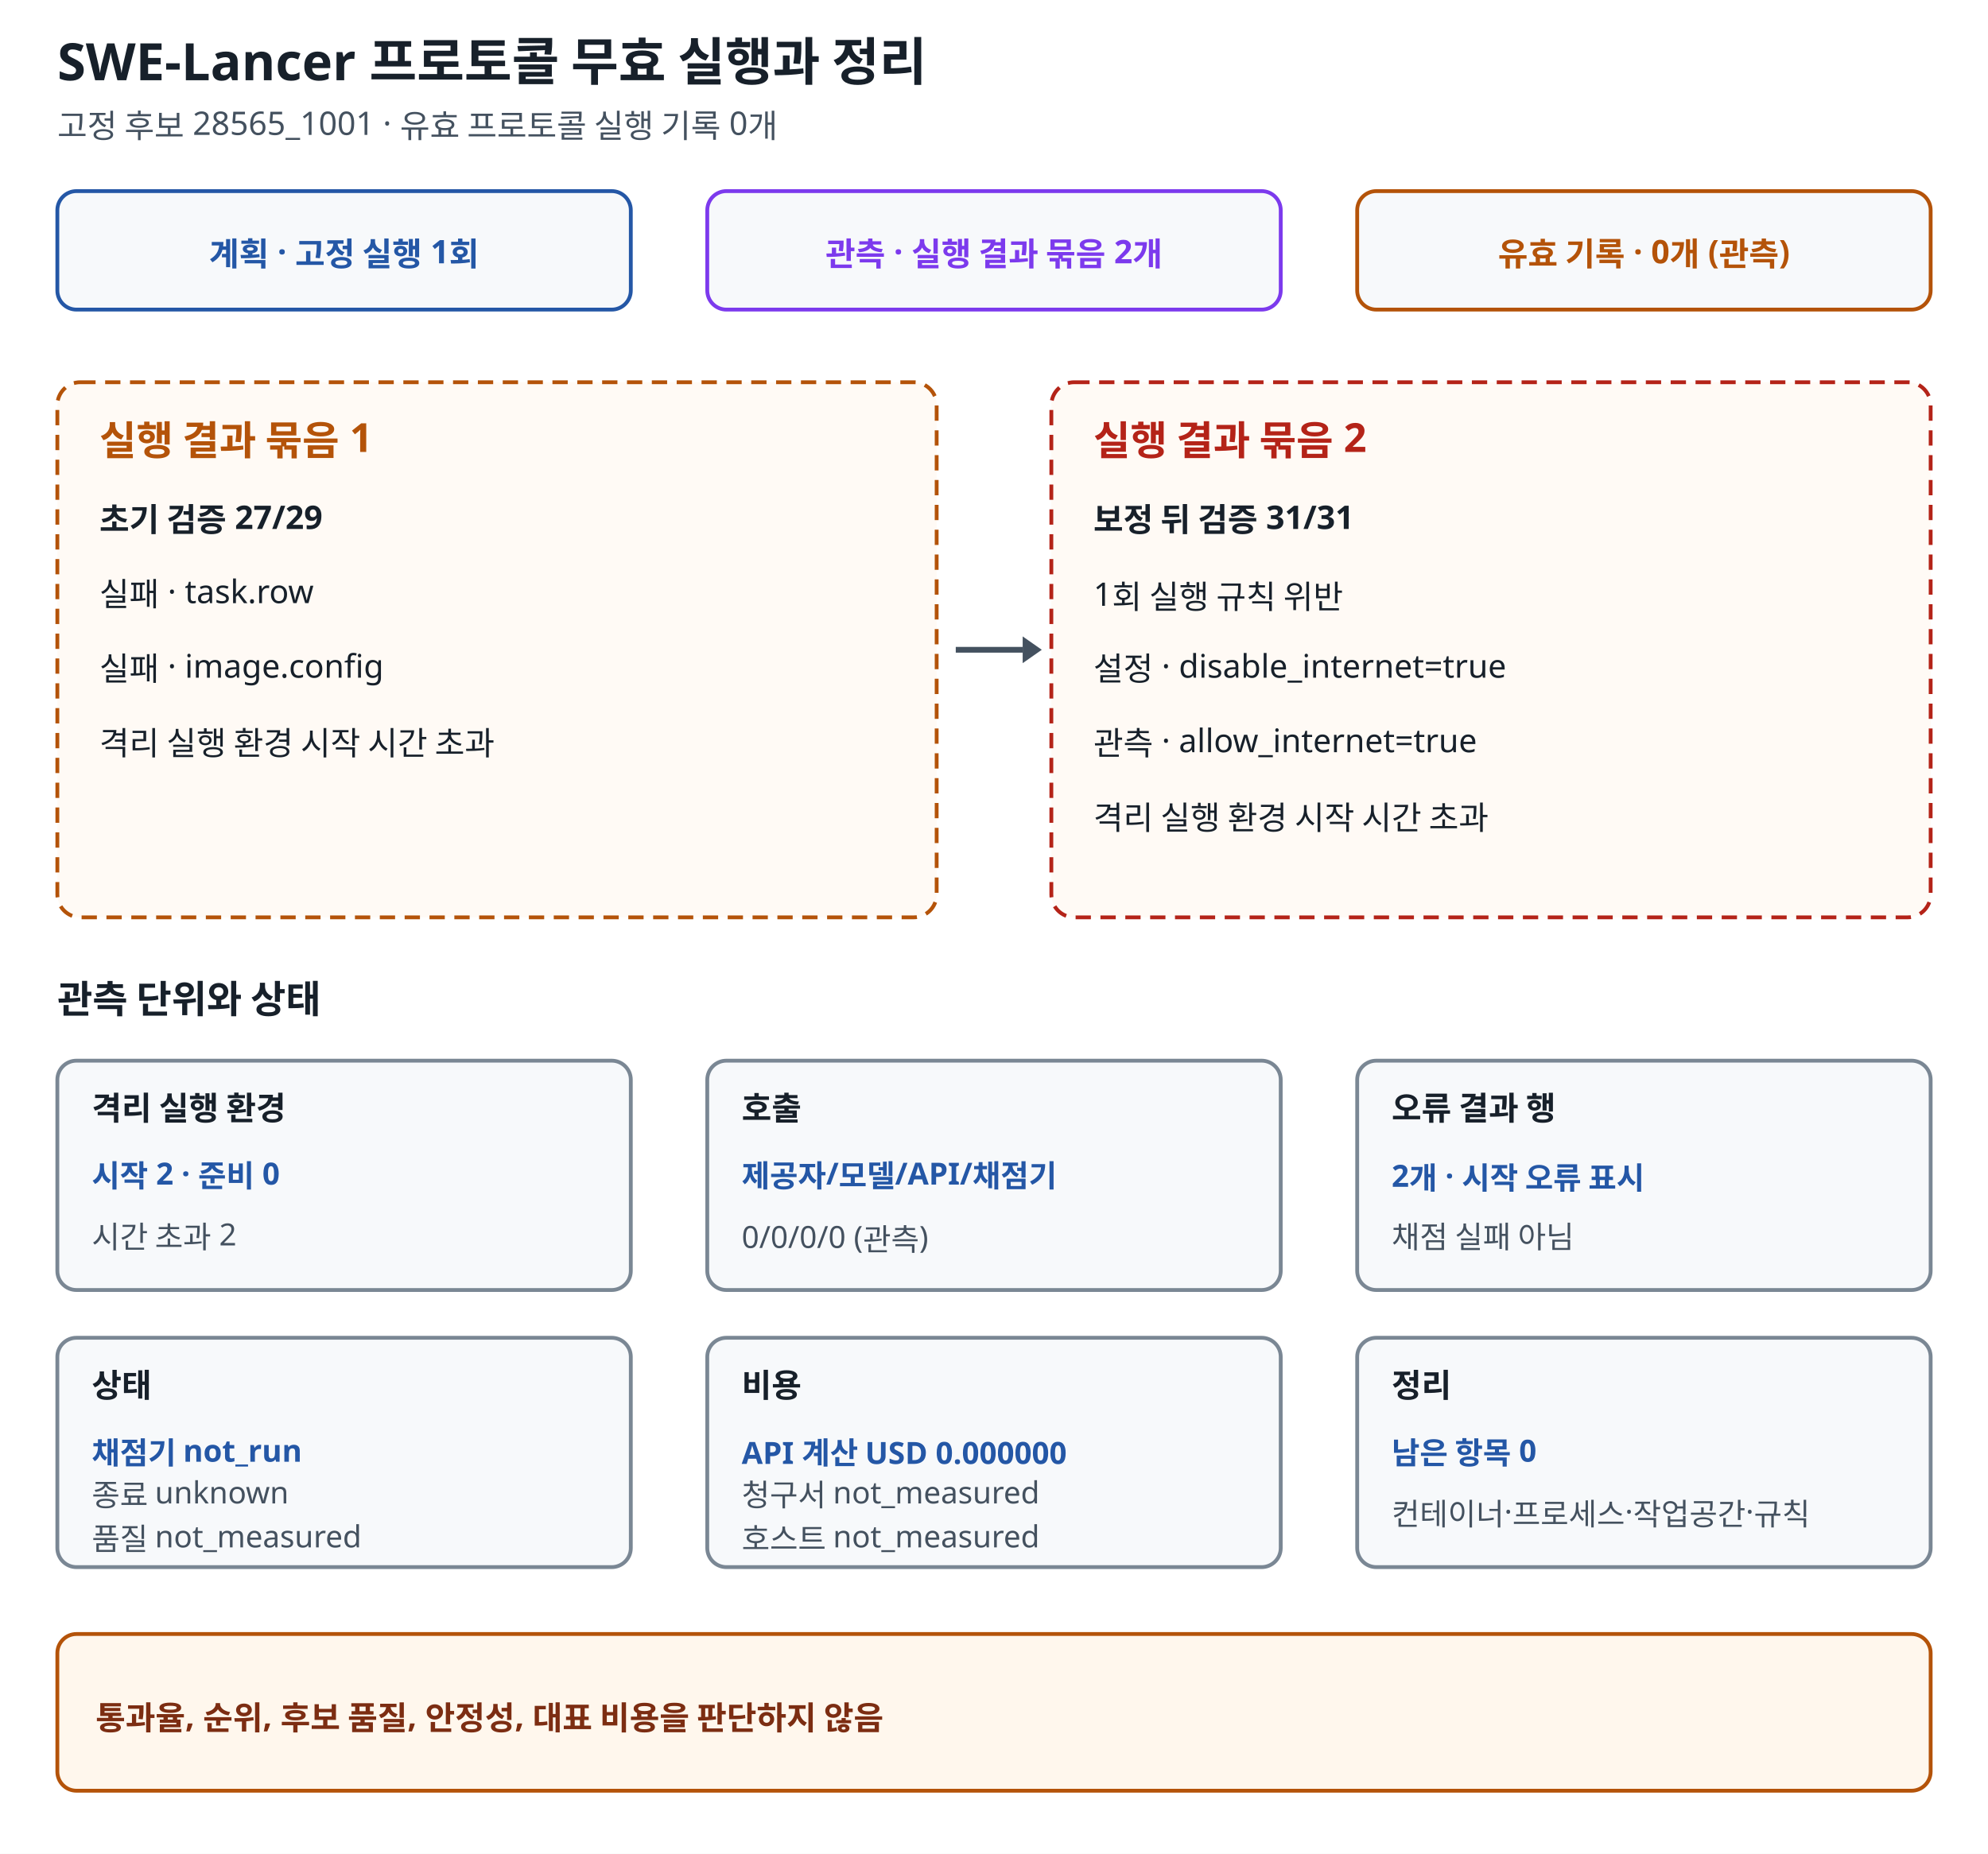
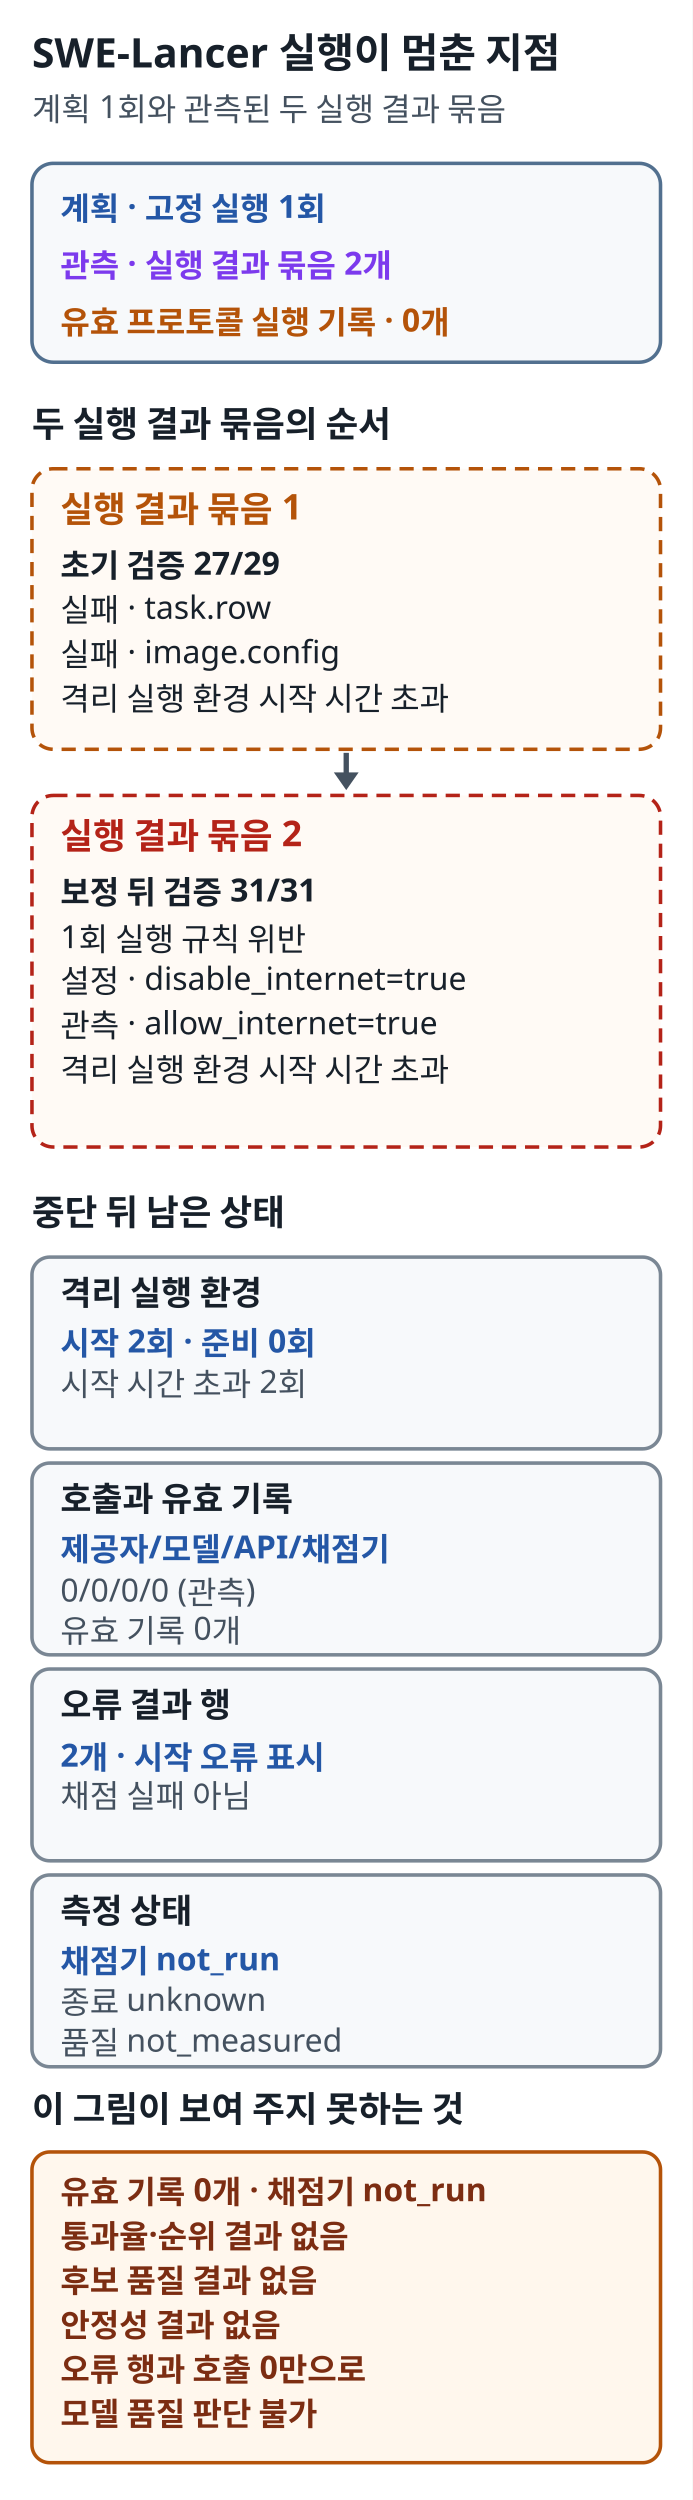
- <svg xmlns="http://www.w3.org/2000/svg" width="1040" height="970" viewBox="0 0 1040 970" role="img" aria-labelledby="title desc">
-   <rect width="1040" height="970" fill="#ffffff" />
+ <svg xmlns="http://www.w3.org/2000/svg" width="390" height="1408" viewBox="0 0 390 1408" role="img" aria-labelledby="title desc">
+   <rect width="390" height="1408" fill="#ffffff" />
  <g font-family="sans-serif" font-variant-numeric="tabular-nums">
-     <text x="30" y="42" font-size="27" font-weight="700" fill="#17202a">SWE-Lancer 프로토콜 무효 실행과 정리</text>
-     <text x="30" y="72" font-size="17" font-weight="400" fill="#44515f">고정 후보 28565_1001 · 유효 프로토콜 실행 기록 0개</text>
-     <rect x="30" y="100" width="300" height="62" rx="10" fill="#f7f9fb" stroke="#2457a6" stroke-width="2" />
-     <text x="180" y="139" font-size="17" font-weight="700" fill="#2457a6" text-anchor="middle">계획 · 고정 실행 1회</text>
-     <rect x="370" y="100" width="300" height="62" rx="10" fill="#f7f9fb" stroke="#7c3aed" stroke-width="2" />
-     <text x="520" y="139" font-size="17" font-weight="700" fill="#7c3aed" text-anchor="middle">관측 · 실행 결과 묶음 2개</text>
-     <rect x="710" y="100" width="300" height="62" rx="10" fill="#f7f9fb" stroke="#b45309" stroke-width="2" />
-     <text x="860" y="139" font-size="17" font-weight="700" fill="#b45309" text-anchor="middle">유효 기록 · 0개 (관측)</text>
-     <rect x="30" y="200" width="460" height="280" rx="12" fill="#fffaf5" stroke="#b45309" stroke-width="2" stroke-dasharray="8 5" />
-     <text x="52" y="238" font-size="21" font-weight="700" fill="#b45309">실행 결과 묶음 1</text>
-     <text x="52" y="278" font-size="17" font-weight="700" fill="#17202a">초기 검증 27/29</text>
-     <text x="52" y="317" font-size="17" font-weight="400" fill="#17202a">실패 · task.row</text>
-     <text x="52" y="356" font-size="17" font-weight="400" fill="#17202a">실패 · image.config</text>
-     <text x="52" y="395" font-size="17" font-weight="400" fill="#17202a">격리 실행 환경 시작 시간 초과</text>
-     <rect x="550" y="200" width="460" height="280" rx="12" fill="#fffaf5" stroke="#b42318" stroke-width="2" stroke-dasharray="8 5" />
-     <text x="572" y="238" font-size="21" font-weight="700" fill="#b42318">실행 결과 묶음 2</text>
-     <text x="572" y="278" font-size="17" font-weight="700" fill="#17202a">보정 뒤 검증 31/31</text>
-     <text x="572" y="317" font-size="17" font-weight="400" fill="#17202a">1회 실행 규칙 위반</text>
-     <text x="572" y="356" font-size="17" font-weight="400" fill="#17202a">설정 · disable_internet=true</text>
-     <text x="572" y="395" font-size="17" font-weight="400" fill="#17202a">관측 · allow_internet=true</text>
-     <text x="572" y="434" font-size="17" font-weight="400" fill="#17202a">격리 실행 환경 시작 시간 초과</text>
-     <path d="M500,340 H535" stroke="#44515f" stroke-width="3" />
-     <path d="M545,340 l-10,-7 v14 z" fill="#44515f" />
-     <text x="30" y="530" font-size="20" font-weight="700" fill="#17202a">관측 단위와 상태</text>
-     <rect x="30" y="555" width="300" height="120" rx="10" fill="#f7f9fb" stroke="#7a8794" stroke-width="2" />
-     <text x="48" y="586" font-size="17" font-weight="700" fill="#17202a">격리 실행 환경</text>
-     <text x="48" y="621" font-size="16" font-weight="700" fill="#2457a6">시작 2 · 준비 0</text>
-     <text x="48" y="653" font-size="16" font-weight="400" fill="#44515f">시간 초과 2</text>
-     <rect x="370" y="555" width="300" height="120" rx="10" fill="#f7f9fb" stroke="#7a8794" stroke-width="2" />
-     <text x="388" y="586" font-size="17" font-weight="700" fill="#17202a">호출</text>
-     <text x="388" y="621" font-size="16" font-weight="700" fill="#2457a6">제공자/모델/API/채점기</text>
-     <text x="388" y="653" font-size="16" font-weight="400" fill="#44515f">0/0/0/0 (관측)</text>
-     <rect x="710" y="555" width="300" height="120" rx="10" fill="#f7f9fb" stroke="#7a8794" stroke-width="2" />
-     <text x="728" y="586" font-size="17" font-weight="700" fill="#17202a">오류 결과 행</text>
-     <text x="728" y="621" font-size="16" font-weight="700" fill="#2457a6">2개 · 시작 오류 표시</text>
-     <text x="728" y="653" font-size="16" font-weight="400" fill="#44515f">채점 실패 아님</text>
-     <rect x="30" y="700" width="300" height="120" rx="10" fill="#f7f9fb" stroke="#7a8794" stroke-width="2" />
-     <text x="48" y="731" font-size="17" font-weight="700" fill="#17202a">상태</text>
-     <text x="48" y="766" font-size="16" font-weight="700" fill="#2457a6">채점기 not_run</text>
-     <text x="48" y="788" font-size="16" font-weight="400" fill="#44515f">종료 unknown</text>
-     <text x="48" y="811" font-size="16" font-weight="400" fill="#44515f">품질 not_measured</text>
-     <rect x="370" y="700" width="300" height="120" rx="10" fill="#f7f9fb" stroke="#7a8794" stroke-width="2" />
-     <text x="388" y="731" font-size="17" font-weight="700" fill="#17202a">비용</text>
-     <text x="388" y="766" font-size="16" font-weight="700" fill="#2457a6">API 계산 USD 0.000000</text>
-     <text x="388" y="788" font-size="16" font-weight="400" fill="#44515f">청구서 not_measured</text>
-     <text x="388" y="811" font-size="16" font-weight="400" fill="#44515f">호스트 not_measured</text>
-     <rect x="710" y="700" width="300" height="120" rx="10" fill="#f7f9fb" stroke="#7a8794" stroke-width="2" />
-     <text x="728" y="731" font-size="17" font-weight="700" fill="#17202a">정리</text>
-     <text x="728" y="766" font-size="16" font-weight="700" fill="#2457a6">남은 항목 0</text>
-     <text x="728" y="798" font-size="16" font-weight="400" fill="#44515f">컨테이너·프로세스·작업공간·규칙</text>
-     <rect x="30" y="855" width="980" height="82" rx="10" fill="#fff7ed" stroke="#b45309" stroke-width="2" />
-     <text x="50" y="905" font-size="17" font-weight="700" fill="#7c2d12">통과율, 순위, 후보 품질, 안정성, 대표 비용을 판단하지 않음</text>
+     <text x="18" y="38" font-size="23" font-weight="700" fill="#17202a">SWE-Lancer 실행이 멈춘 지점</text>
+     <text x="18" y="68" font-size="18" font-weight="400" fill="#44515f">계획 1회와 관측된 두 실행 결과 묶음</text>
+     <rect x="18" y="92" width="354" height="112" rx="12" fill="#f7f9fb" stroke="#52708f" stroke-width="2" />
+     <text x="34" y="124" font-size="18" font-weight="700" fill="#2457a6">계획 · 고정 실행 1회</text>
+     <text x="34" y="156" font-size="18" font-weight="700" fill="#7c3aed">관측 · 실행 결과 묶음 2개</text>
+     <text x="34" y="188" font-size="18" font-weight="700" fill="#b45309">유효 프로토콜 실행 기록 · 0개</text>
+     <text x="18" y="246" font-size="20" font-weight="700" fill="#17202a">두 실행 결과 묶음의 순서</text>
+     <rect x="18" y="264" width="354" height="158" rx="12" fill="#fffaf5" stroke="#b45309" stroke-width="2" stroke-dasharray="8 5" />
+     <text x="34" y="294" font-size="20" font-weight="700" fill="#b45309">실행 결과 묶음 1</text>
+     <text x="34" y="325" font-size="18" font-weight="700" fill="#17202a">초기 검증 27/29</text>
+     <text x="34" y="350" font-size="18" font-weight="400" fill="#17202a">실패 · task.row</text>
+     <text x="34" y="375" font-size="18" font-weight="400" fill="#17202a">실패 · image.config</text>
+     <text x="34" y="400" font-size="18" font-weight="400" fill="#17202a">격리 실행 환경 시작 시간 초과</text>
+     <rect x="18" y="448" width="354" height="198" rx="12" fill="#fffaf5" stroke="#b42318" stroke-width="2" stroke-dasharray="8 5" />
+     <text x="34" y="478" font-size="20" font-weight="700" fill="#b42318">실행 결과 묶음 2</text>
+     <text x="34" y="509" font-size="18" font-weight="700" fill="#17202a">보정 뒤 검증 31/31</text>
+     <text x="34" y="534" font-size="18" font-weight="400" fill="#17202a">1회 실행 규칙 위반</text>
+     <text x="34" y="559" font-size="18" font-weight="400" fill="#17202a">설정 · disable_internet=true</text>
+     <text x="34" y="584" font-size="18" font-weight="400" fill="#17202a">관측 · allow_internet=true</text>
+     <text x="34" y="609" font-size="18" font-weight="400" fill="#17202a">격리 실행 환경 시작 시간 초과</text>
+     <path d="M195,424 V441" stroke="#44515f" stroke-width="3" />
+     <path d="M195,445 l-7,-10 h14 z" fill="#44515f" />
+     <text x="18" y="690" font-size="20" font-weight="700" fill="#17202a">중단 뒤 남은 상태</text>
+     <rect x="18" y="708" width="354" height="108" rx="10" fill="#f7f9fb" stroke="#7a8794" stroke-width="2" />
+     <text x="34" y="735" font-size="19" font-weight="700" fill="#17202a">격리 실행 환경</text>
+     <text x="34" y="763" font-size="18" font-weight="700" fill="#2457a6">시작 2회 · 준비 0회</text>
+     <text x="34" y="786" font-size="18" font-weight="400" fill="#44515f">시작 시간 초과 2회</text>
+     <rect x="18" y="824" width="354" height="108" rx="10" fill="#f7f9fb" stroke="#7a8794" stroke-width="2" />
+     <text x="34" y="851" font-size="19" font-weight="700" fill="#17202a">호출과 유효 기록</text>
+     <text x="34" y="879" font-size="18" font-weight="700" fill="#2457a6">제공자/모델/API/채점기</text>
+     <text x="34" y="902" font-size="18" font-weight="400" fill="#44515f">0/0/0/0 (관측)</text>
+     <text x="34" y="925" font-size="18" font-weight="400" fill="#44515f">유효 기록 0개</text>
+     <rect x="18" y="940" width="354" height="108" rx="10" fill="#f7f9fb" stroke="#7a8794" stroke-width="2" />
+     <text x="34" y="967" font-size="19" font-weight="700" fill="#17202a">오류 결과 행</text>
+     <text x="34" y="995" font-size="18" font-weight="700" fill="#2457a6">2개 · 시작 오류 표시</text>
+     <text x="34" y="1018" font-size="18" font-weight="400" fill="#44515f">채점 실패 아님</text>
+     <rect x="18" y="1056" width="354" height="108" rx="10" fill="#f7f9fb" stroke="#7a8794" stroke-width="2" />
+     <text x="34" y="1083" font-size="19" font-weight="700" fill="#17202a">측정 상태</text>
+     <text x="34" y="1111" font-size="18" font-weight="700" fill="#2457a6">채점기 not_run</text>
+     <text x="34" y="1134" font-size="18" font-weight="400" fill="#44515f">종료 unknown</text>
+     <text x="34" y="1157" font-size="18" font-weight="400" fill="#44515f">품질 not_measured</text>
+     <text x="18" y="1195" font-size="20" font-weight="700" fill="#17202a">이 그림이 보여 주지 못하는 것</text>
+     <rect x="18" y="1212" width="354" height="175" rx="10" fill="#fff7ed" stroke="#b45309" stroke-width="2" />
+     <text x="34" y="1241" font-size="18" font-weight="700" fill="#7c2d12">유효 기록 0개 · 채점기 not_run</text>
+     <text x="34" y="1266" font-size="18" font-weight="700" fill="#7c2d12">통과율·순위 결과 없음</text>
+     <text x="34" y="1291" font-size="18" font-weight="700" fill="#7c2d12">후보 품질 결과 없음</text>
+     <text x="34" y="1316" font-size="18" font-weight="700" fill="#7c2d12">안정성 결과 없음</text>
+     <text x="34" y="1341" font-size="18" font-weight="700" fill="#7c2d12">오류 행과 호출 0만으로</text>
+     <text x="34" y="1366" font-size="18" font-weight="700" fill="#7c2d12">모델 품질 판단 불가</text>
  </g>
</svg>
